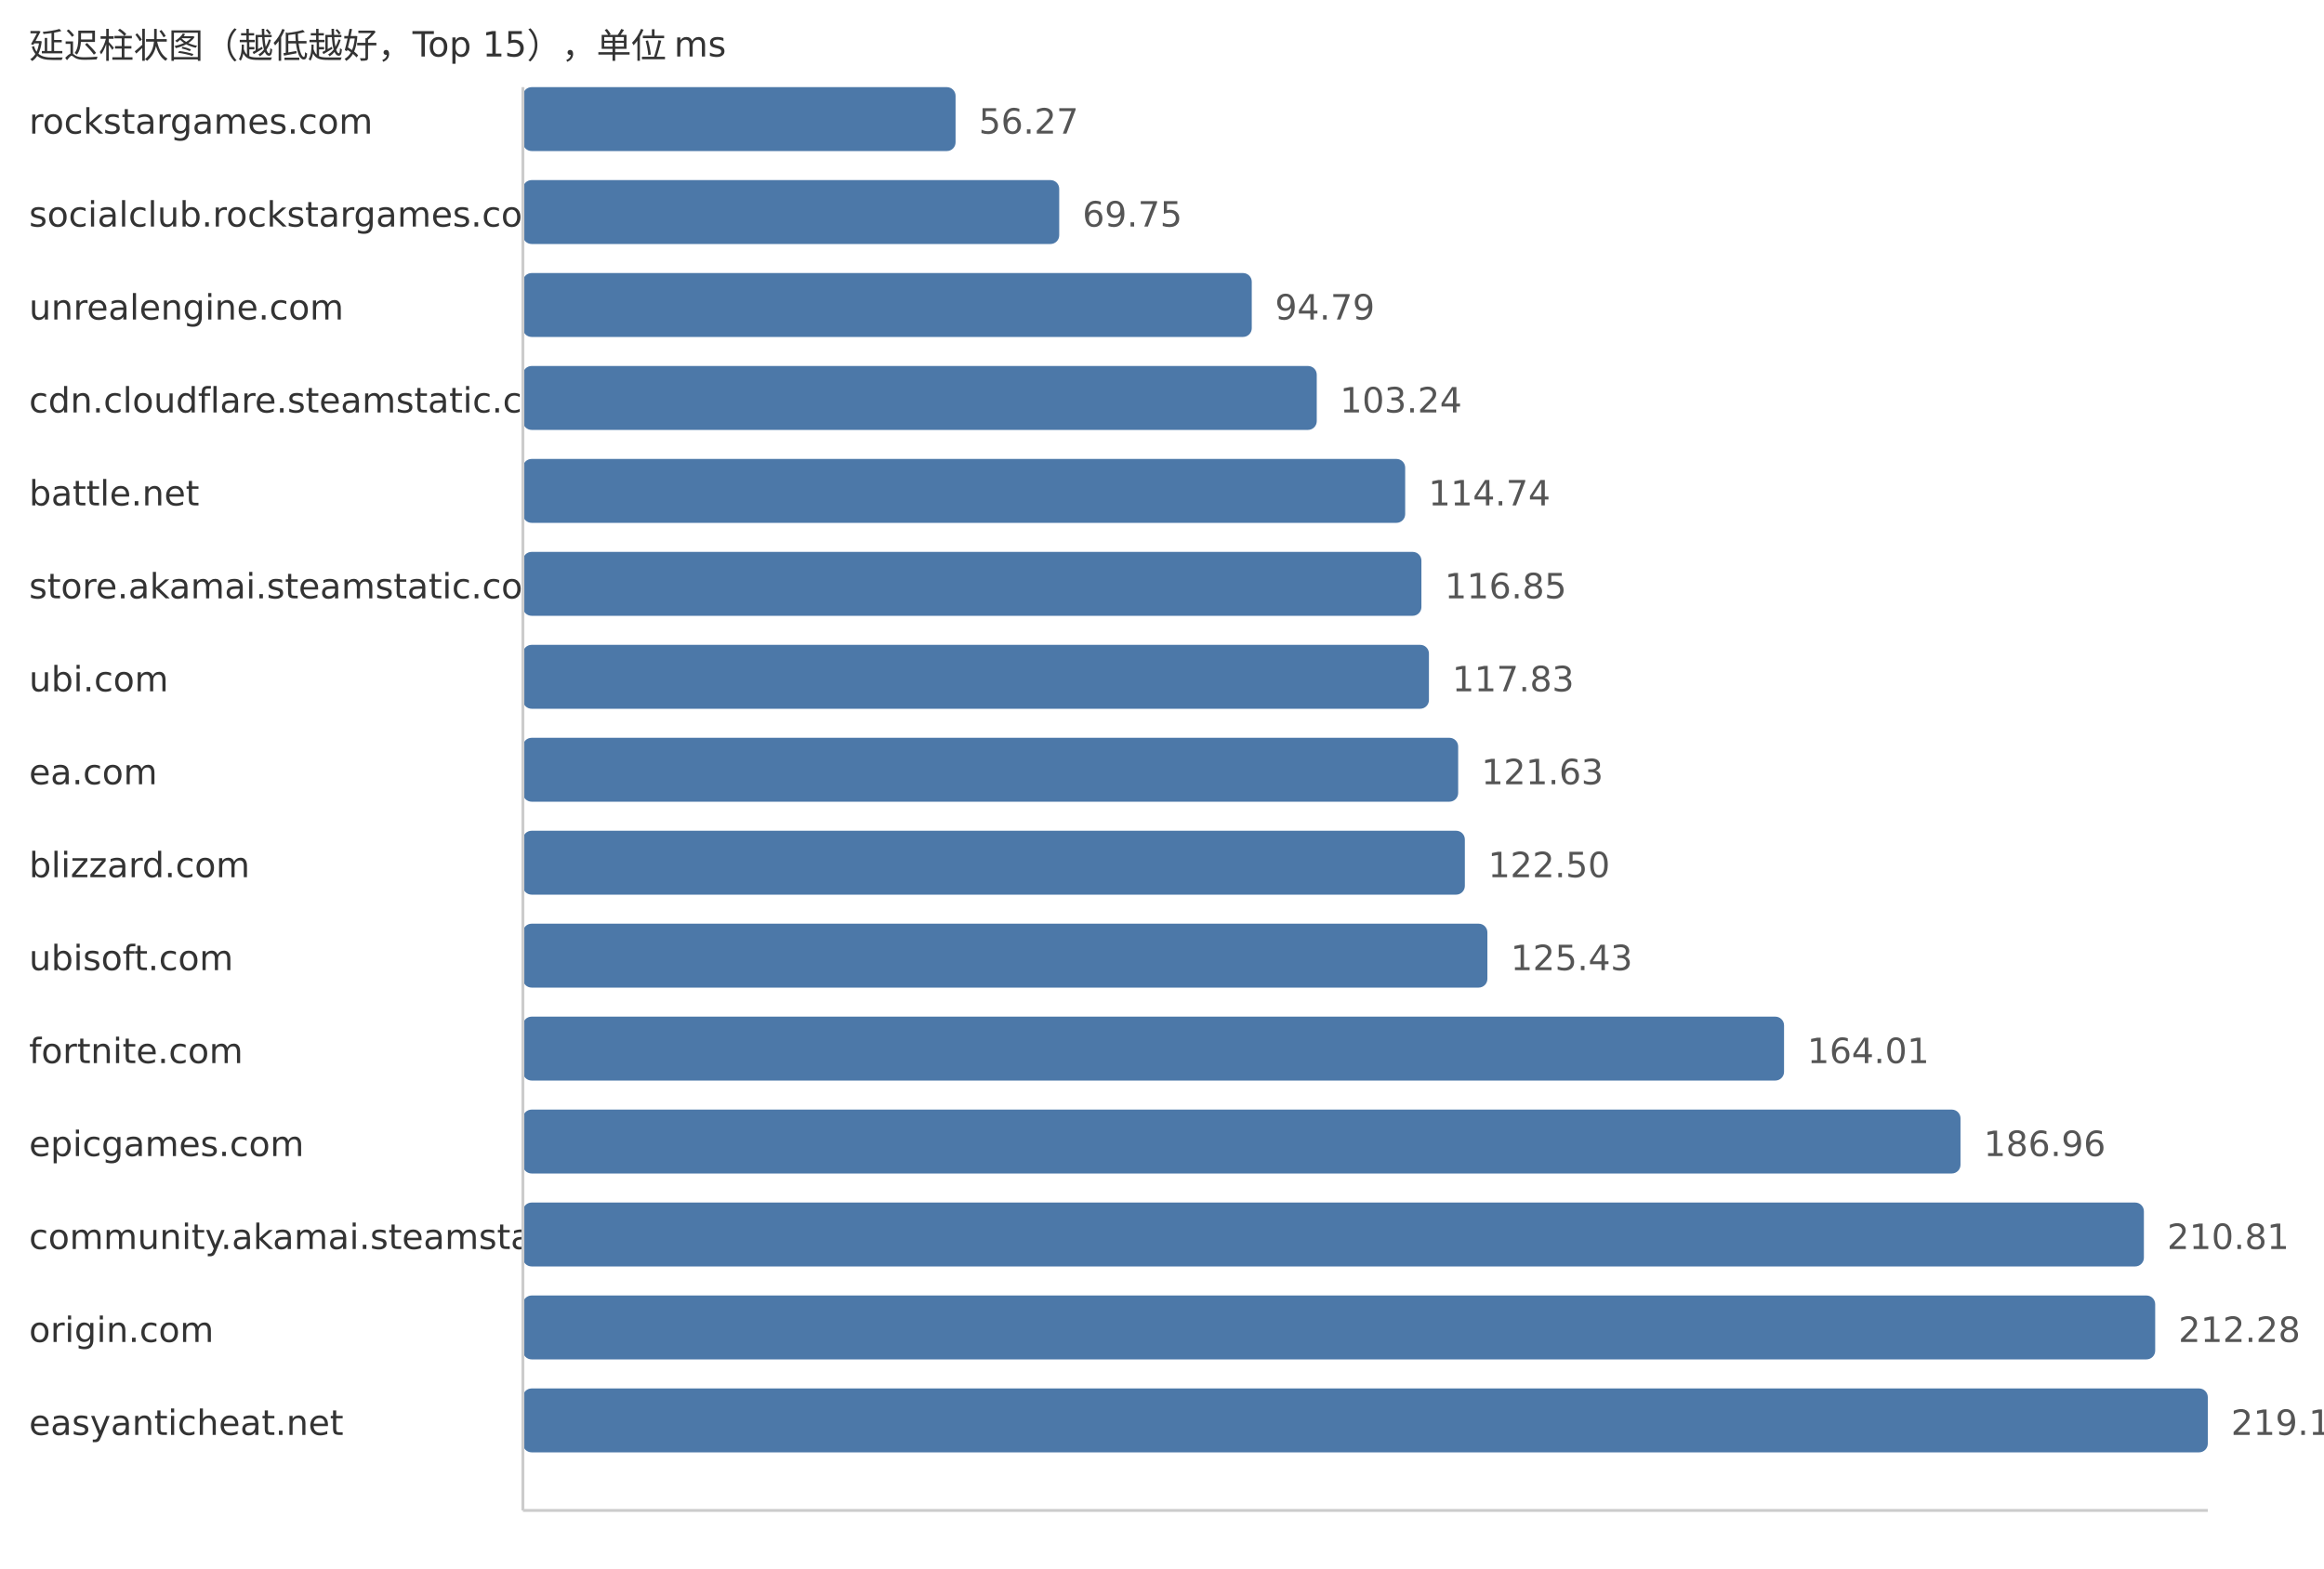
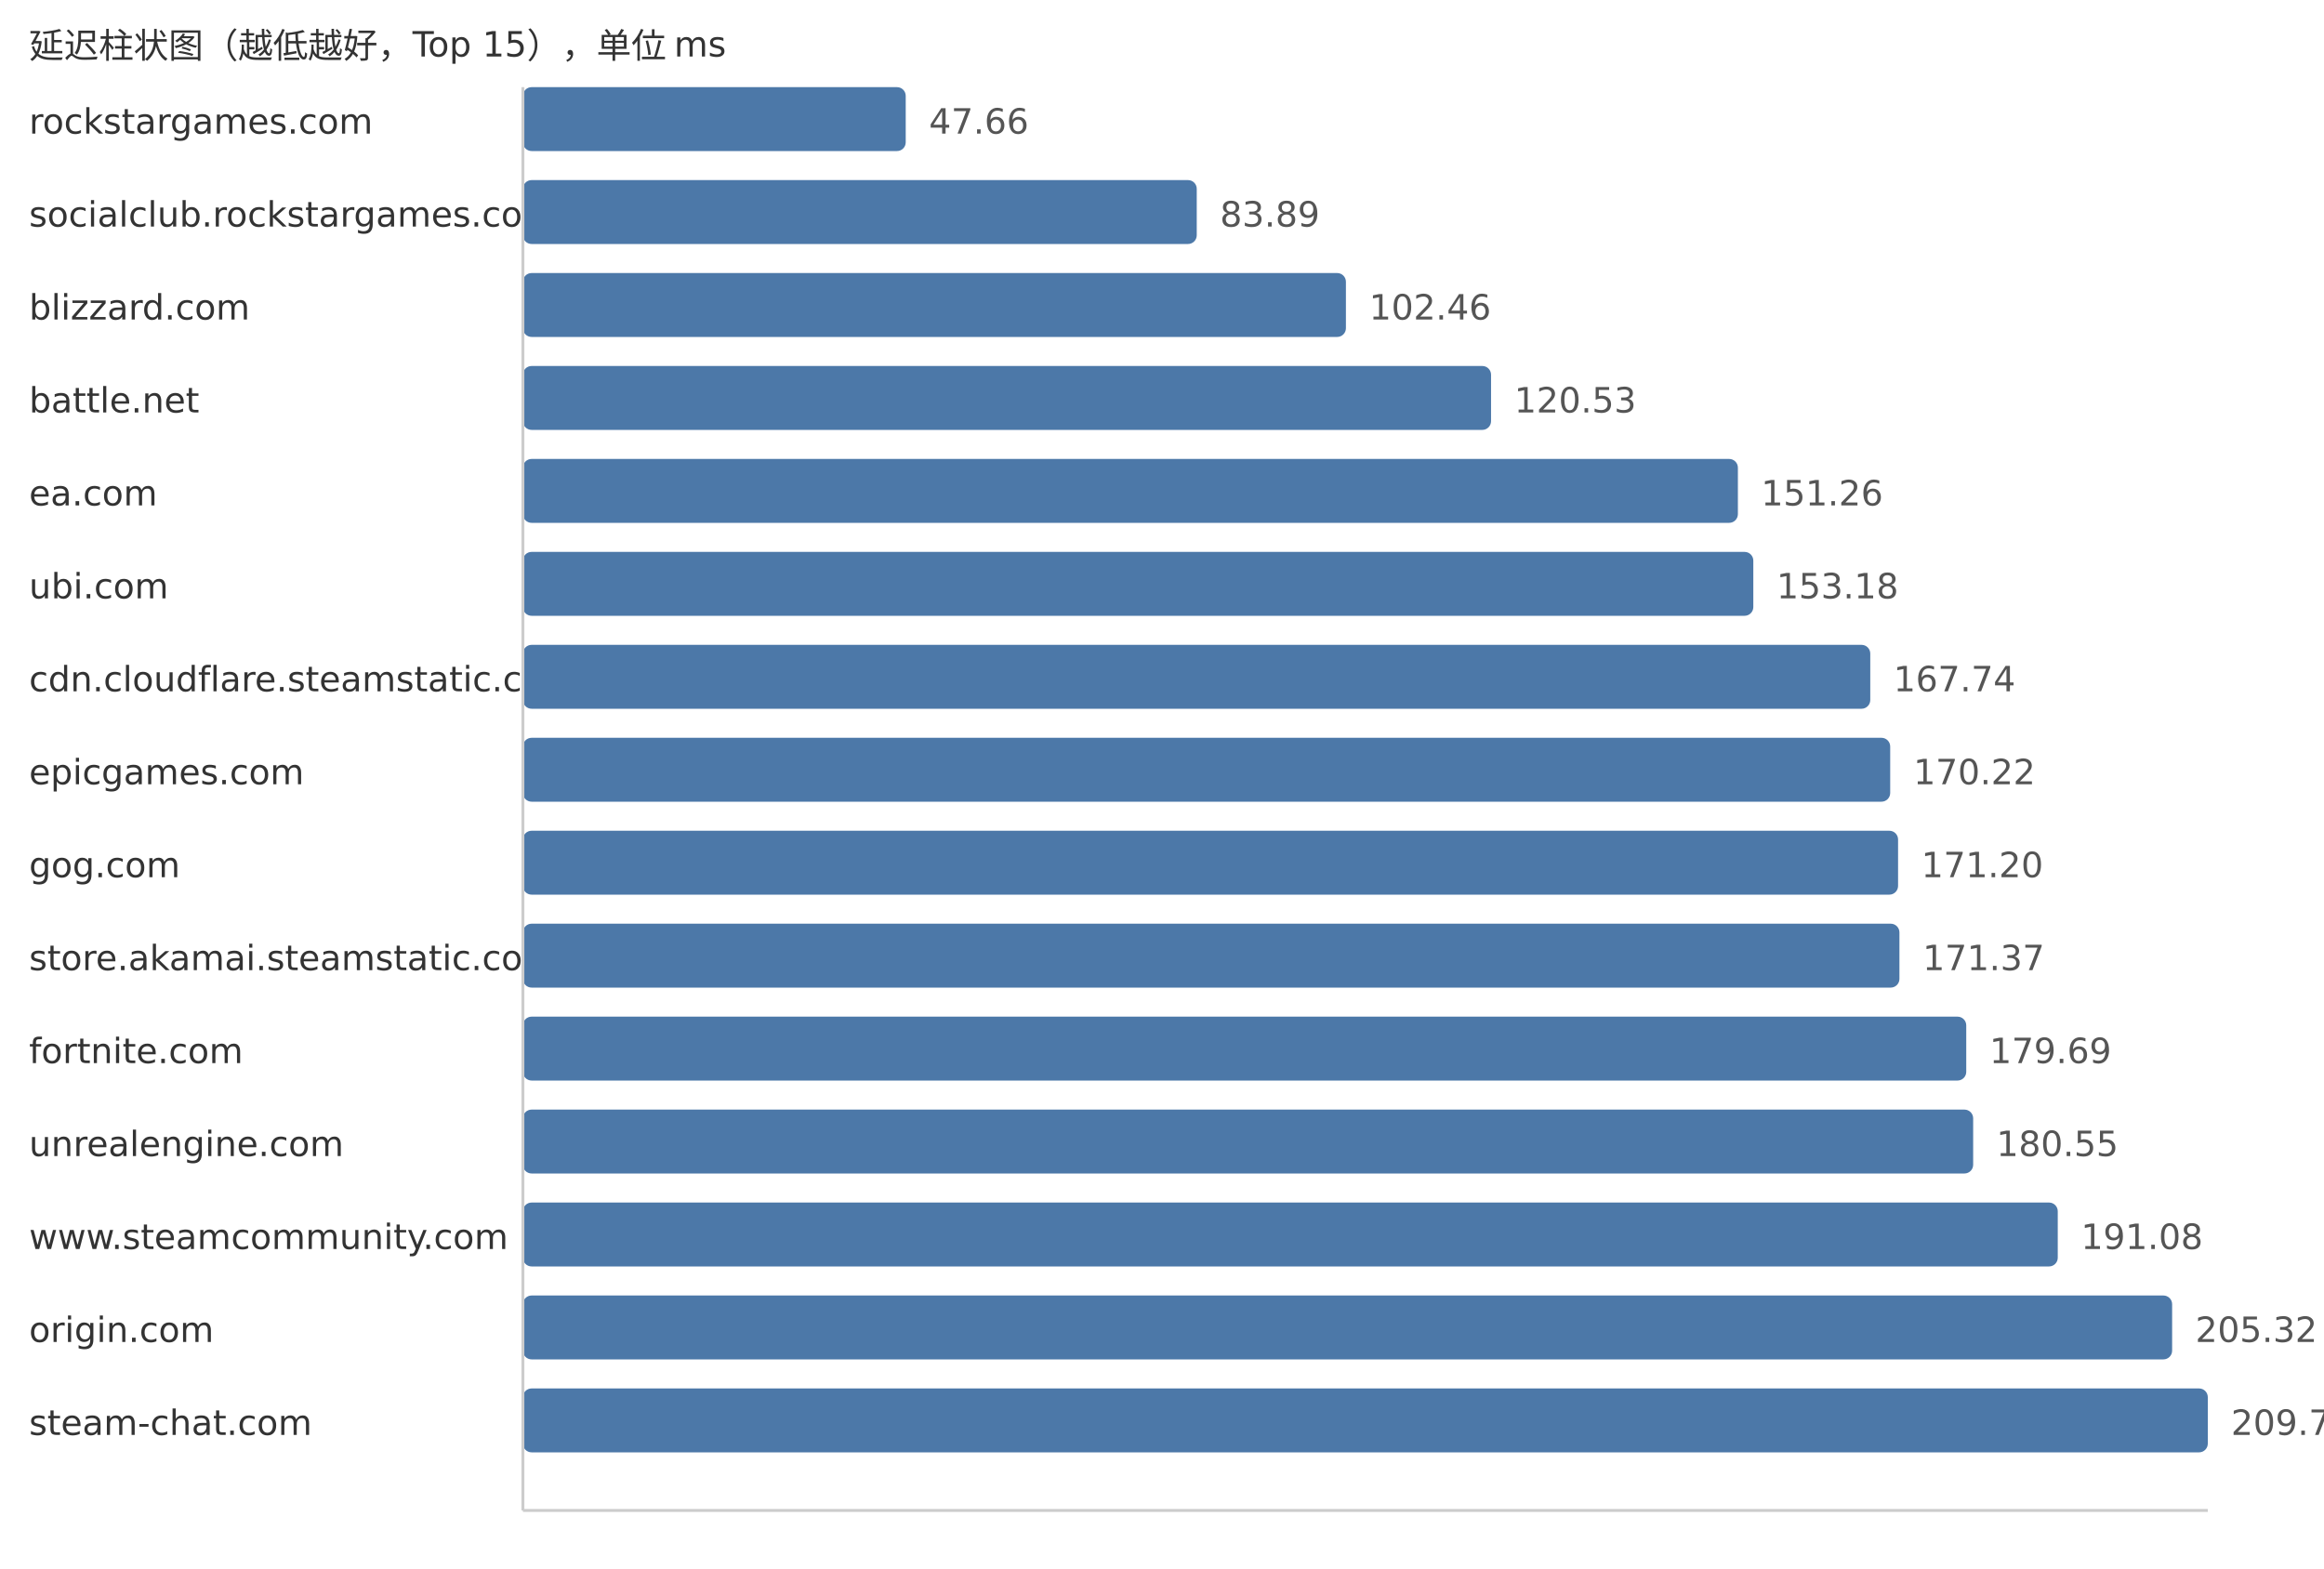
<svg xmlns="http://www.w3.org/2000/svg" width="800" height="540">
  <style> .label{font-family:DejaVu Sans,Verdana,Geneva,sans-serif;font-size:12px;fill:#333} .value{font-family:DejaVu Sans,Verdana,Geneva,sans-serif;font-size:12px;fill:#555} </style>
  <text x="10" y="20" class="label">延迟柱状图（越低越好，Top 15），单位 ms</text>
  <text x="10" y="46" class="label">rockstargames.com</text>
-   <rect x="180" y="30" width="148.94" height="22" fill="#4c78a8" rx="3" />
-   <text x="336.94" y="46" class="value">56.27</text>
+   <rect x="180" y="30" width="131.78" height="22" fill="#4c78a8" rx="3" />
+   <text x="319.78" y="46" class="value">47.66</text>
  <text x="10" y="78" class="label">socialclub.rockstargames.com</text>
-   <rect x="180" y="62" width="184.62" height="22" fill="#4c78a8" rx="3" />
-   <text x="372.62" y="78" class="value">69.75</text>
-   <text x="10" y="110" class="label">unrealengine.com</text>
-   <rect x="180" y="94" width="250.9" height="22" fill="#4c78a8" rx="3" />
-   <text x="438.9" y="110" class="value">94.79</text>
-   <text x="10" y="142" class="label">cdn.cloudflare.steamstatic.com</text>
-   <rect x="180" y="126" width="273.27" height="22" fill="#4c78a8" rx="3" />
-   <text x="461.27" y="142" class="value">103.24</text>
-   <text x="10" y="174" class="label">battle.net</text>
-   <rect x="180" y="158" width="303.71" height="22" fill="#4c78a8" rx="3" />
-   <text x="491.71" y="174" class="value">114.74</text>
-   <text x="10" y="206" class="label">store.akamai.steamstatic.com</text>
-   <rect x="180" y="190" width="309.3" height="22" fill="#4c78a8" rx="3" />
-   <text x="497.3" y="206" class="value">116.85</text>
-   <text x="10" y="238" class="label">ubi.com</text>
-   <rect x="180" y="222" width="311.89" height="22" fill="#4c78a8" rx="3" />
-   <text x="499.89" y="238" class="value">117.83</text>
-   <text x="10" y="270" class="label">ea.com</text>
-   <rect x="180" y="254" width="321.95" height="22" fill="#4c78a8" rx="3" />
-   <text x="509.95" y="270" class="value">121.63</text>
-   <text x="10" y="302" class="label">blizzard.com</text>
-   <rect x="180" y="286" width="324.25" height="22" fill="#4c78a8" rx="3" />
-   <text x="512.25" y="302" class="value">122.50</text>
-   <text x="10" y="334" class="label">ubisoft.com</text>
-   <rect x="180" y="318" width="332.01" height="22" fill="#4c78a8" rx="3" />
-   <text x="520.01" y="334" class="value">125.43</text>
+   <rect x="180" y="62" width="231.96" height="22" fill="#4c78a8" rx="3" />
+   <text x="419.96" y="78" class="value">83.89</text>
+   <text x="10" y="110" class="label">blizzard.com</text>
+   <rect x="180" y="94" width="283.31" height="22" fill="#4c78a8" rx="3" />
+   <text x="471.31" y="110" class="value">102.46</text>
+   <text x="10" y="142" class="label">battle.net</text>
+   <rect x="180" y="126" width="333.27" height="22" fill="#4c78a8" rx="3" />
+   <text x="521.27" y="142" class="value">120.53</text>
+   <text x="10" y="174" class="label">ea.com</text>
+   <rect x="180" y="158" width="418.24" height="22" fill="#4c78a8" rx="3" />
+   <text x="606.24" y="174" class="value">151.26</text>
+   <text x="10" y="206" class="label">ubi.com</text>
+   <rect x="180" y="190" width="423.55" height="22" fill="#4c78a8" rx="3" />
+   <text x="611.55" y="206" class="value">153.18</text>
+   <text x="10" y="238" class="label">cdn.cloudflare.steamstatic.com</text>
+   <rect x="180" y="222" width="463.81" height="22" fill="#4c78a8" rx="3" />
+   <text x="651.81" y="238" class="value">167.74</text>
+   <text x="10" y="270" class="label">epicgames.com</text>
+   <rect x="180" y="254" width="470.67" height="22" fill="#4c78a8" rx="3" />
+   <text x="658.67" y="270" class="value">170.22</text>
+   <text x="10" y="302" class="label">gog.com</text>
+   <rect x="180" y="286" width="473.38" height="22" fill="#4c78a8" rx="3" />
+   <text x="661.38" y="302" class="value">171.20</text>
+   <text x="10" y="334" class="label">store.akamai.steamstatic.com</text>
+   <rect x="180" y="318" width="473.85" height="22" fill="#4c78a8" rx="3" />
+   <text x="661.85" y="334" class="value">171.37</text>
  <text x="10" y="366" class="label">fortnite.com</text>
-   <rect x="180" y="350" width="434.13" height="22" fill="#4c78a8" rx="3" />
-   <text x="622.13" y="366" class="value">164.01</text>
-   <text x="10" y="398" class="label">epicgames.com</text>
-   <rect x="180" y="382" width="494.87" height="22" fill="#4c78a8" rx="3" />
-   <text x="682.87" y="398" class="value">186.96</text>
-   <text x="10" y="430" class="label">community.akamai.steamstatic.com</text>
-   <rect x="180" y="414" width="558.0" height="22" fill="#4c78a8" rx="3" />
-   <text x="746.0" y="430" class="value">210.81</text>
+   <rect x="180" y="350" width="496.85" height="22" fill="#4c78a8" rx="3" />
+   <text x="684.85" y="366" class="value">179.69</text>
+   <text x="10" y="398" class="label">unrealengine.com</text>
+   <rect x="180" y="382" width="499.23" height="22" fill="#4c78a8" rx="3" />
+   <text x="687.23" y="398" class="value">180.55</text>
+   <text x="10" y="430" class="label">www.steamcommunity.com</text>
+   <rect x="180" y="414" width="528.35" height="22" fill="#4c78a8" rx="3" />
+   <text x="716.35" y="430" class="value">191.08</text>
  <text x="10" y="462" class="label">origin.com</text>
-   <rect x="180" y="446" width="561.89" height="22" fill="#4c78a8" rx="3" />
-   <text x="749.89" y="462" class="value">212.28</text>
-   <text x="10" y="494" class="label">easyanticheat.net</text>
+   <rect x="180" y="446" width="567.72" height="22" fill="#4c78a8" rx="3" />
+   <text x="755.72" y="462" class="value">205.32</text>
+   <text x="10" y="494" class="label">steam-chat.com</text>
  <rect x="180" y="478" width="580.0" height="22" fill="#4c78a8" rx="3" />
-   <text x="768.0" y="494" class="value">219.12</text>
+   <text x="768.0" y="494" class="value">209.76</text>
  <line x1="180" y1="30" x2="180" y2="520" stroke="#ccc" />
  <line x1="180" y1="520" x2="760" y2="520" stroke="#ccc" />
</svg>
